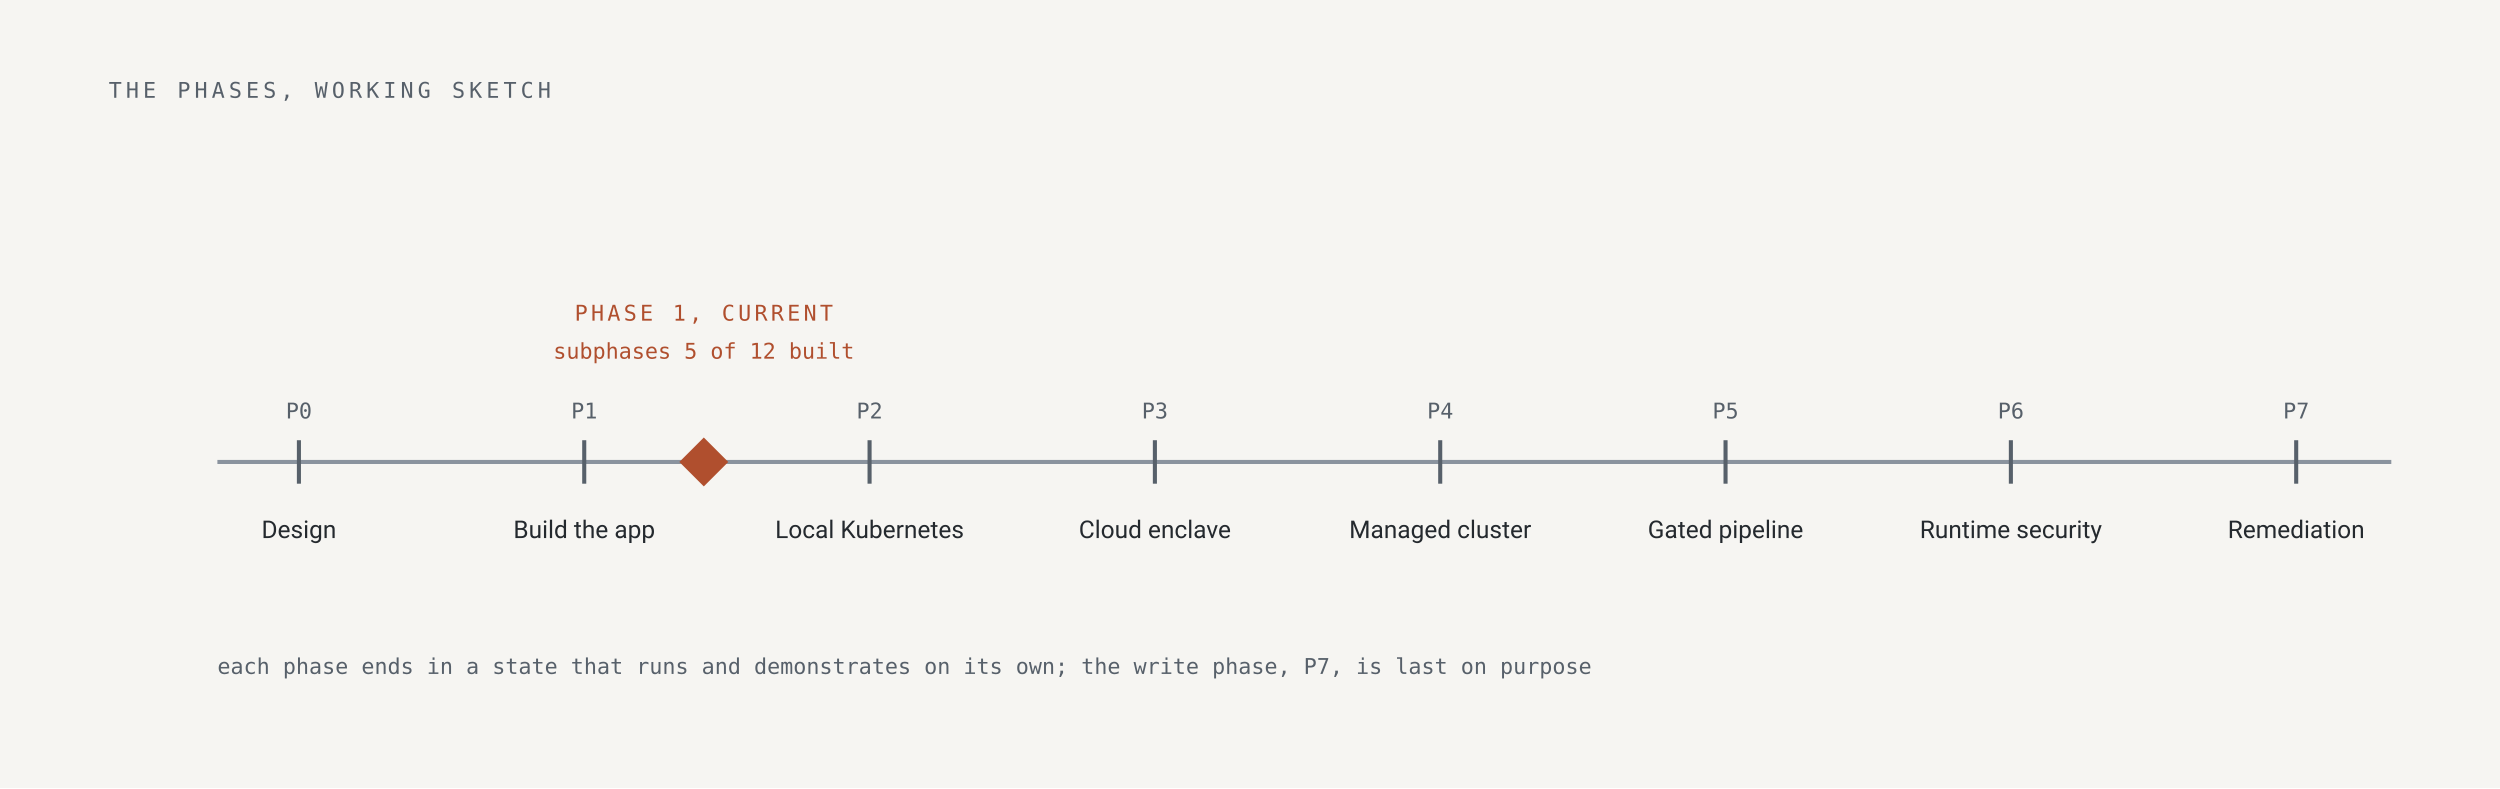
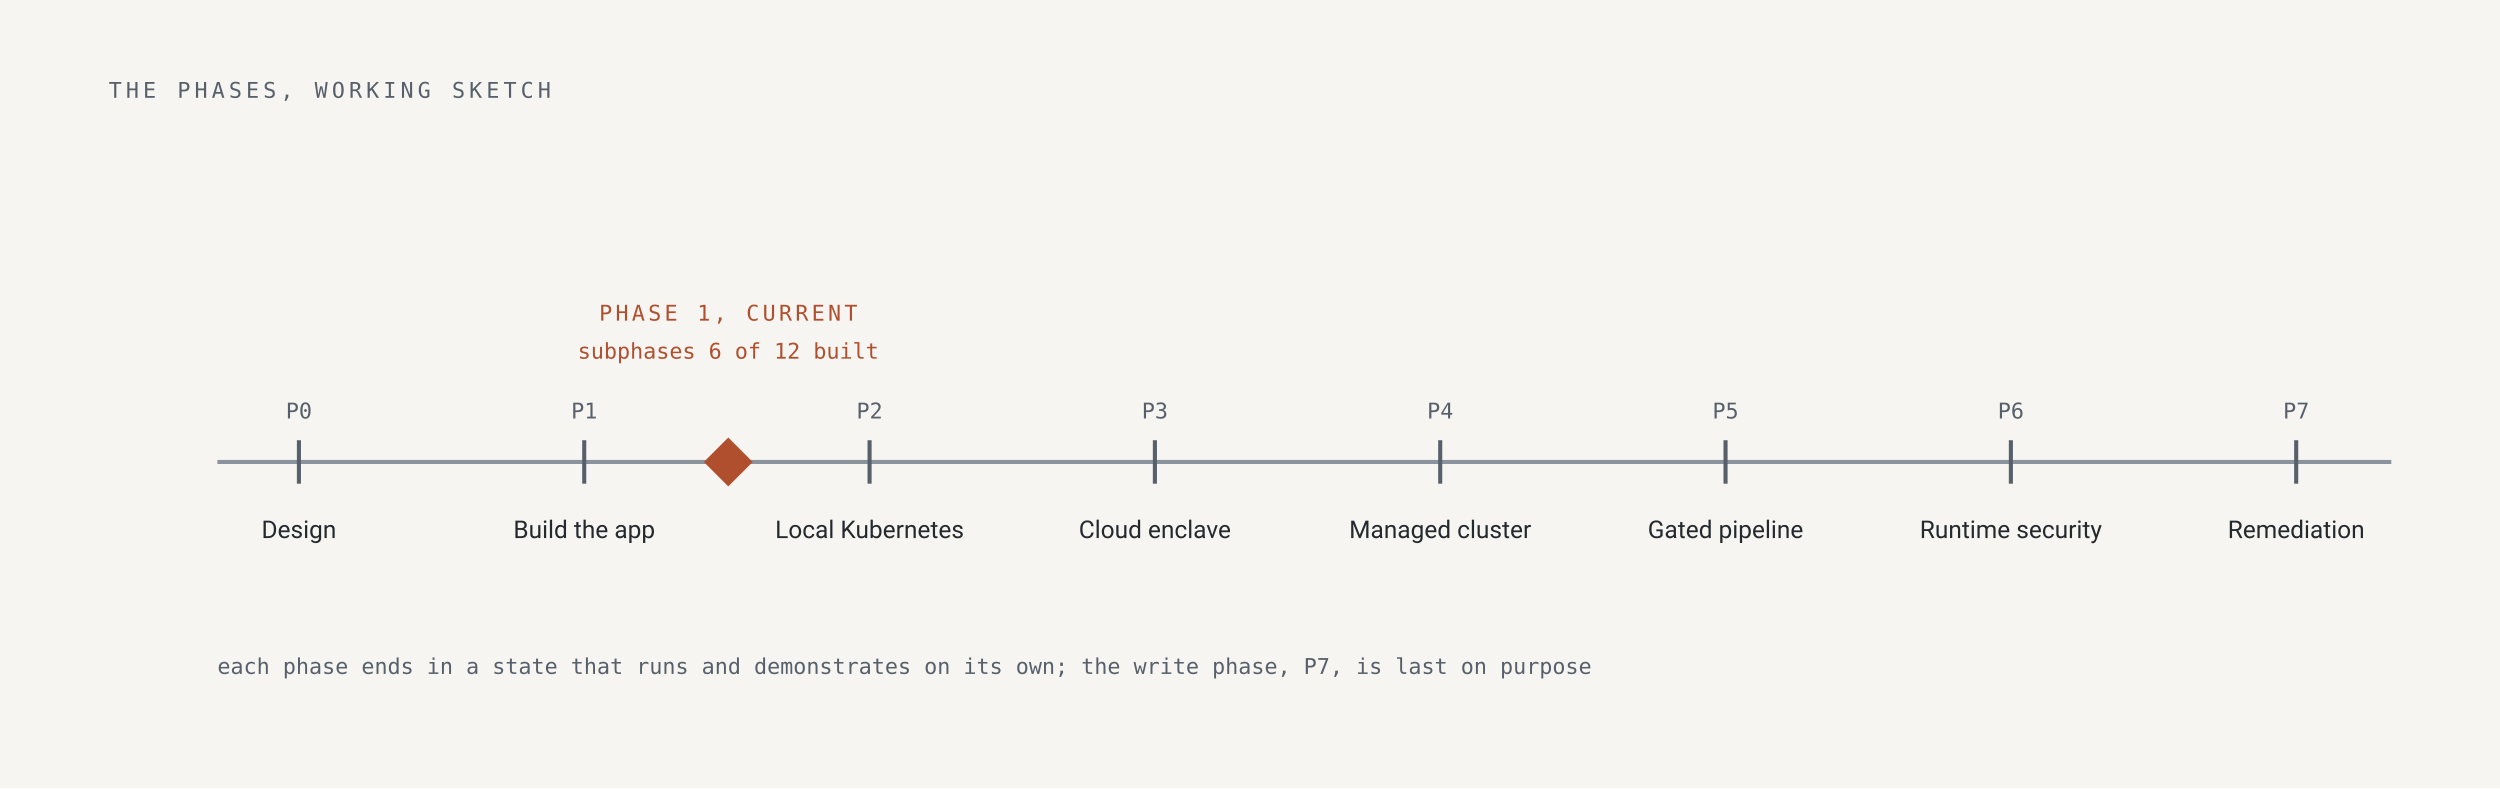
<svg xmlns="http://www.w3.org/2000/svg" viewBox="0 0 920 290" role="img" aria-label="the eight phases working sketch">
  <rect width="920" height="290" fill="#f6f5f2" />
  <text x="40" y="36" font-family="ui-monospace, 'Cascadia Code', Menlo, Consolas, monospace" font-size="8" letter-spacing="1.5" fill="#57606a">THE PHASES, WORKING SKETCH</text>
  <line x1="80" y1="170" x2="880" y2="170" stroke="#8a939e" stroke-width="1.5" />
  <g stroke="#57606a" stroke-width="1.5">
    <line x1="110" y1="162" x2="110" y2="178" />
    <line x1="215" y1="162" x2="215" y2="178" />
    <line x1="320" y1="162" x2="320" y2="178" />
    <line x1="425" y1="162" x2="425" y2="178" />
    <line x1="530" y1="162" x2="530" y2="178" />
    <line x1="635" y1="162" x2="635" y2="178" />
    <line x1="740" y1="162" x2="740" y2="178" />
    <line x1="845" y1="162" x2="845" y2="178" />
  </g>
  <g font-family="ui-monospace, 'Cascadia Code', Menlo, Consolas, monospace" font-size="8" fill="#57606a" text-anchor="middle">
    <text x="110" y="154">P0</text>
    <text x="215" y="154">P1</text>
    <text x="320" y="154">P2</text>
    <text x="425" y="154">P3</text>
    <text x="530" y="154">P4</text>
    <text x="635" y="154">P5</text>
    <text x="740" y="154">P6</text>
    <text x="845" y="154">P7</text>
  </g>
  <g font-family="system-ui, -apple-system, 'Segoe UI', Roboto, sans-serif" font-size="9" fill="#24292e" text-anchor="middle">
    <text x="110" y="198">Design</text>
    <text x="215" y="198">Build the app</text>
    <text x="320" y="198">Local Kubernetes</text>
    <text x="425" y="198">Cloud enclave</text>
    <text x="530" y="198">Managed cluster</text>
    <text x="635" y="198">Gated pipeline</text>
    <text x="740" y="198">Runtime security</text>
    <text x="845" y="198">Remediation</text>
  </g>
-   <polygon points="259,161 268,170 259,179 250,170" fill="#b04f2e" />
-   <text x="259" y="118" text-anchor="middle" font-family="ui-monospace, 'Cascadia Code', Menlo, Consolas, monospace" font-size="8" letter-spacing="1.2" fill="#b04f2e">PHASE 1, CURRENT</text>
-   <text x="259" y="132" text-anchor="middle" font-family="ui-monospace, 'Cascadia Code', Menlo, Consolas, monospace" font-size="8" fill="#b04f2e">subphases 5 of 12 built</text>
+   <polygon points="268,161 277,170 268,179 259,170" fill="#b04f2e" />
+   <text x="268" y="118" text-anchor="middle" font-family="ui-monospace, 'Cascadia Code', Menlo, Consolas, monospace" font-size="8" letter-spacing="1.2" fill="#b04f2e">PHASE 1, CURRENT</text>
+   <text x="268" y="132" text-anchor="middle" font-family="ui-monospace, 'Cascadia Code', Menlo, Consolas, monospace" font-size="8" fill="#b04f2e">subphases 6 of 12 built</text>
  <text x="80" y="248" font-family="ui-monospace, 'Cascadia Code', Menlo, Consolas, monospace" font-size="8" fill="#57606a">each phase ends in a state that runs and demonstrates on its own; the write phase, P7, is last on purpose</text>
</svg>
